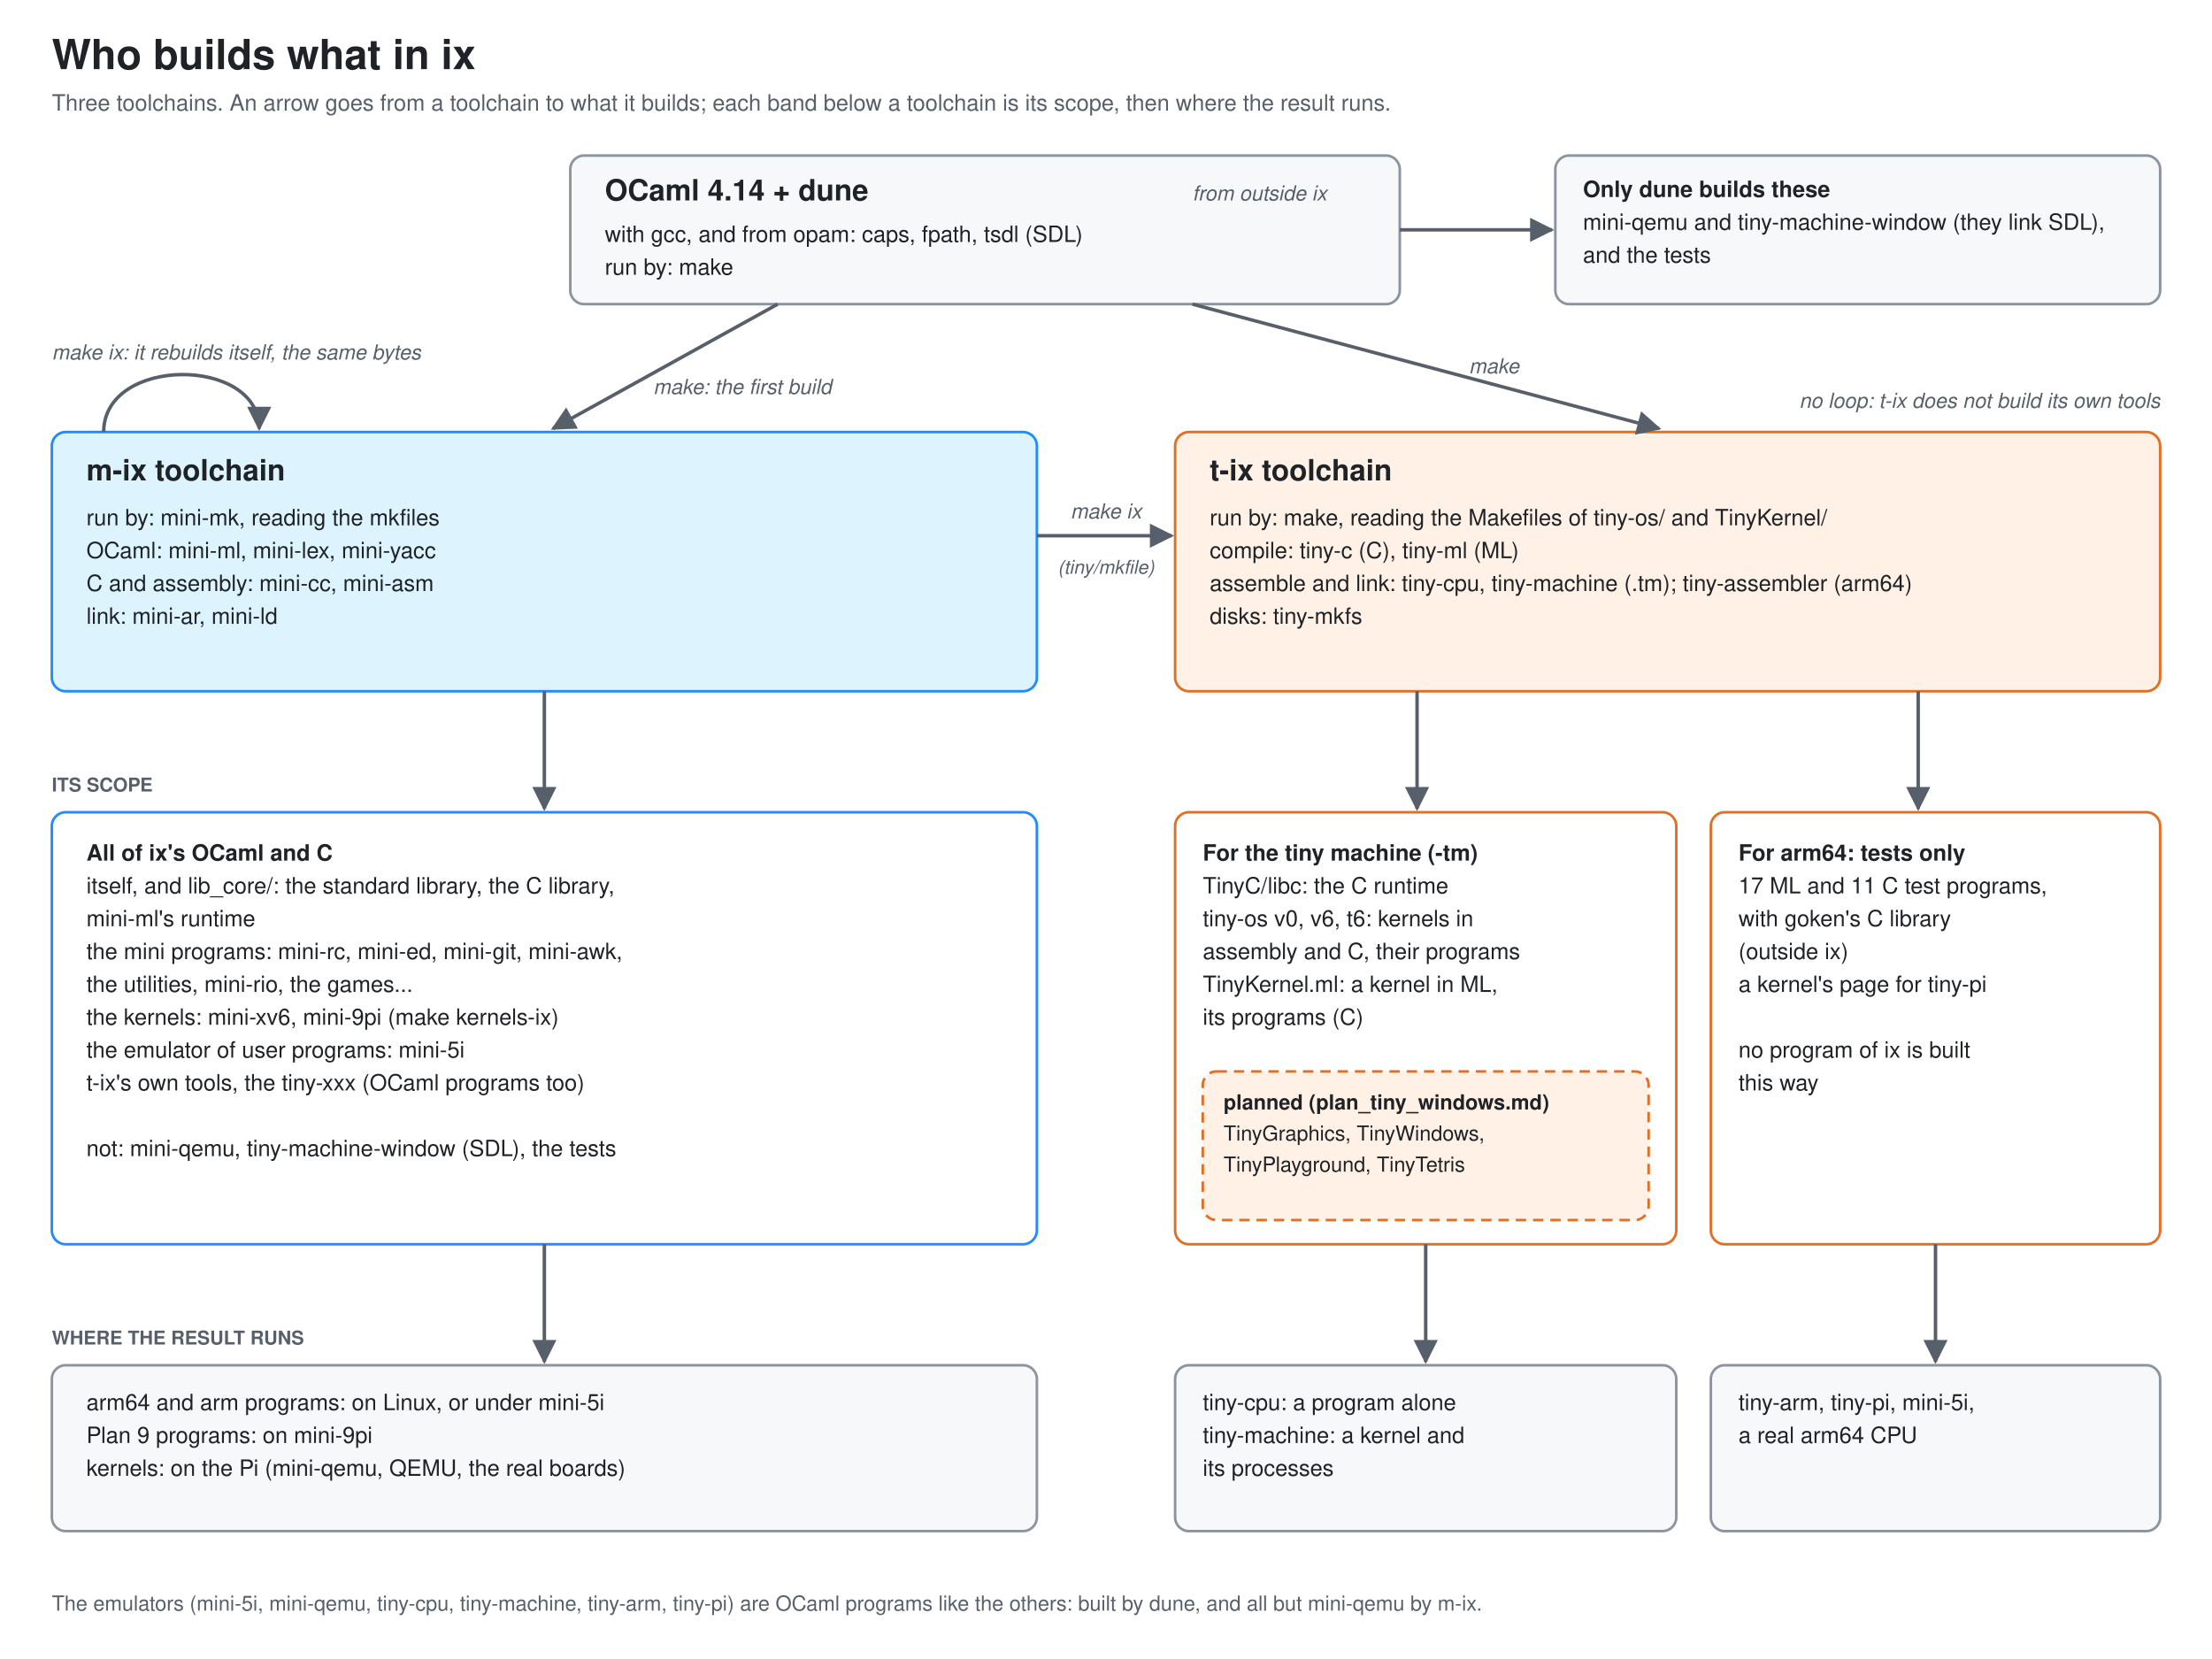
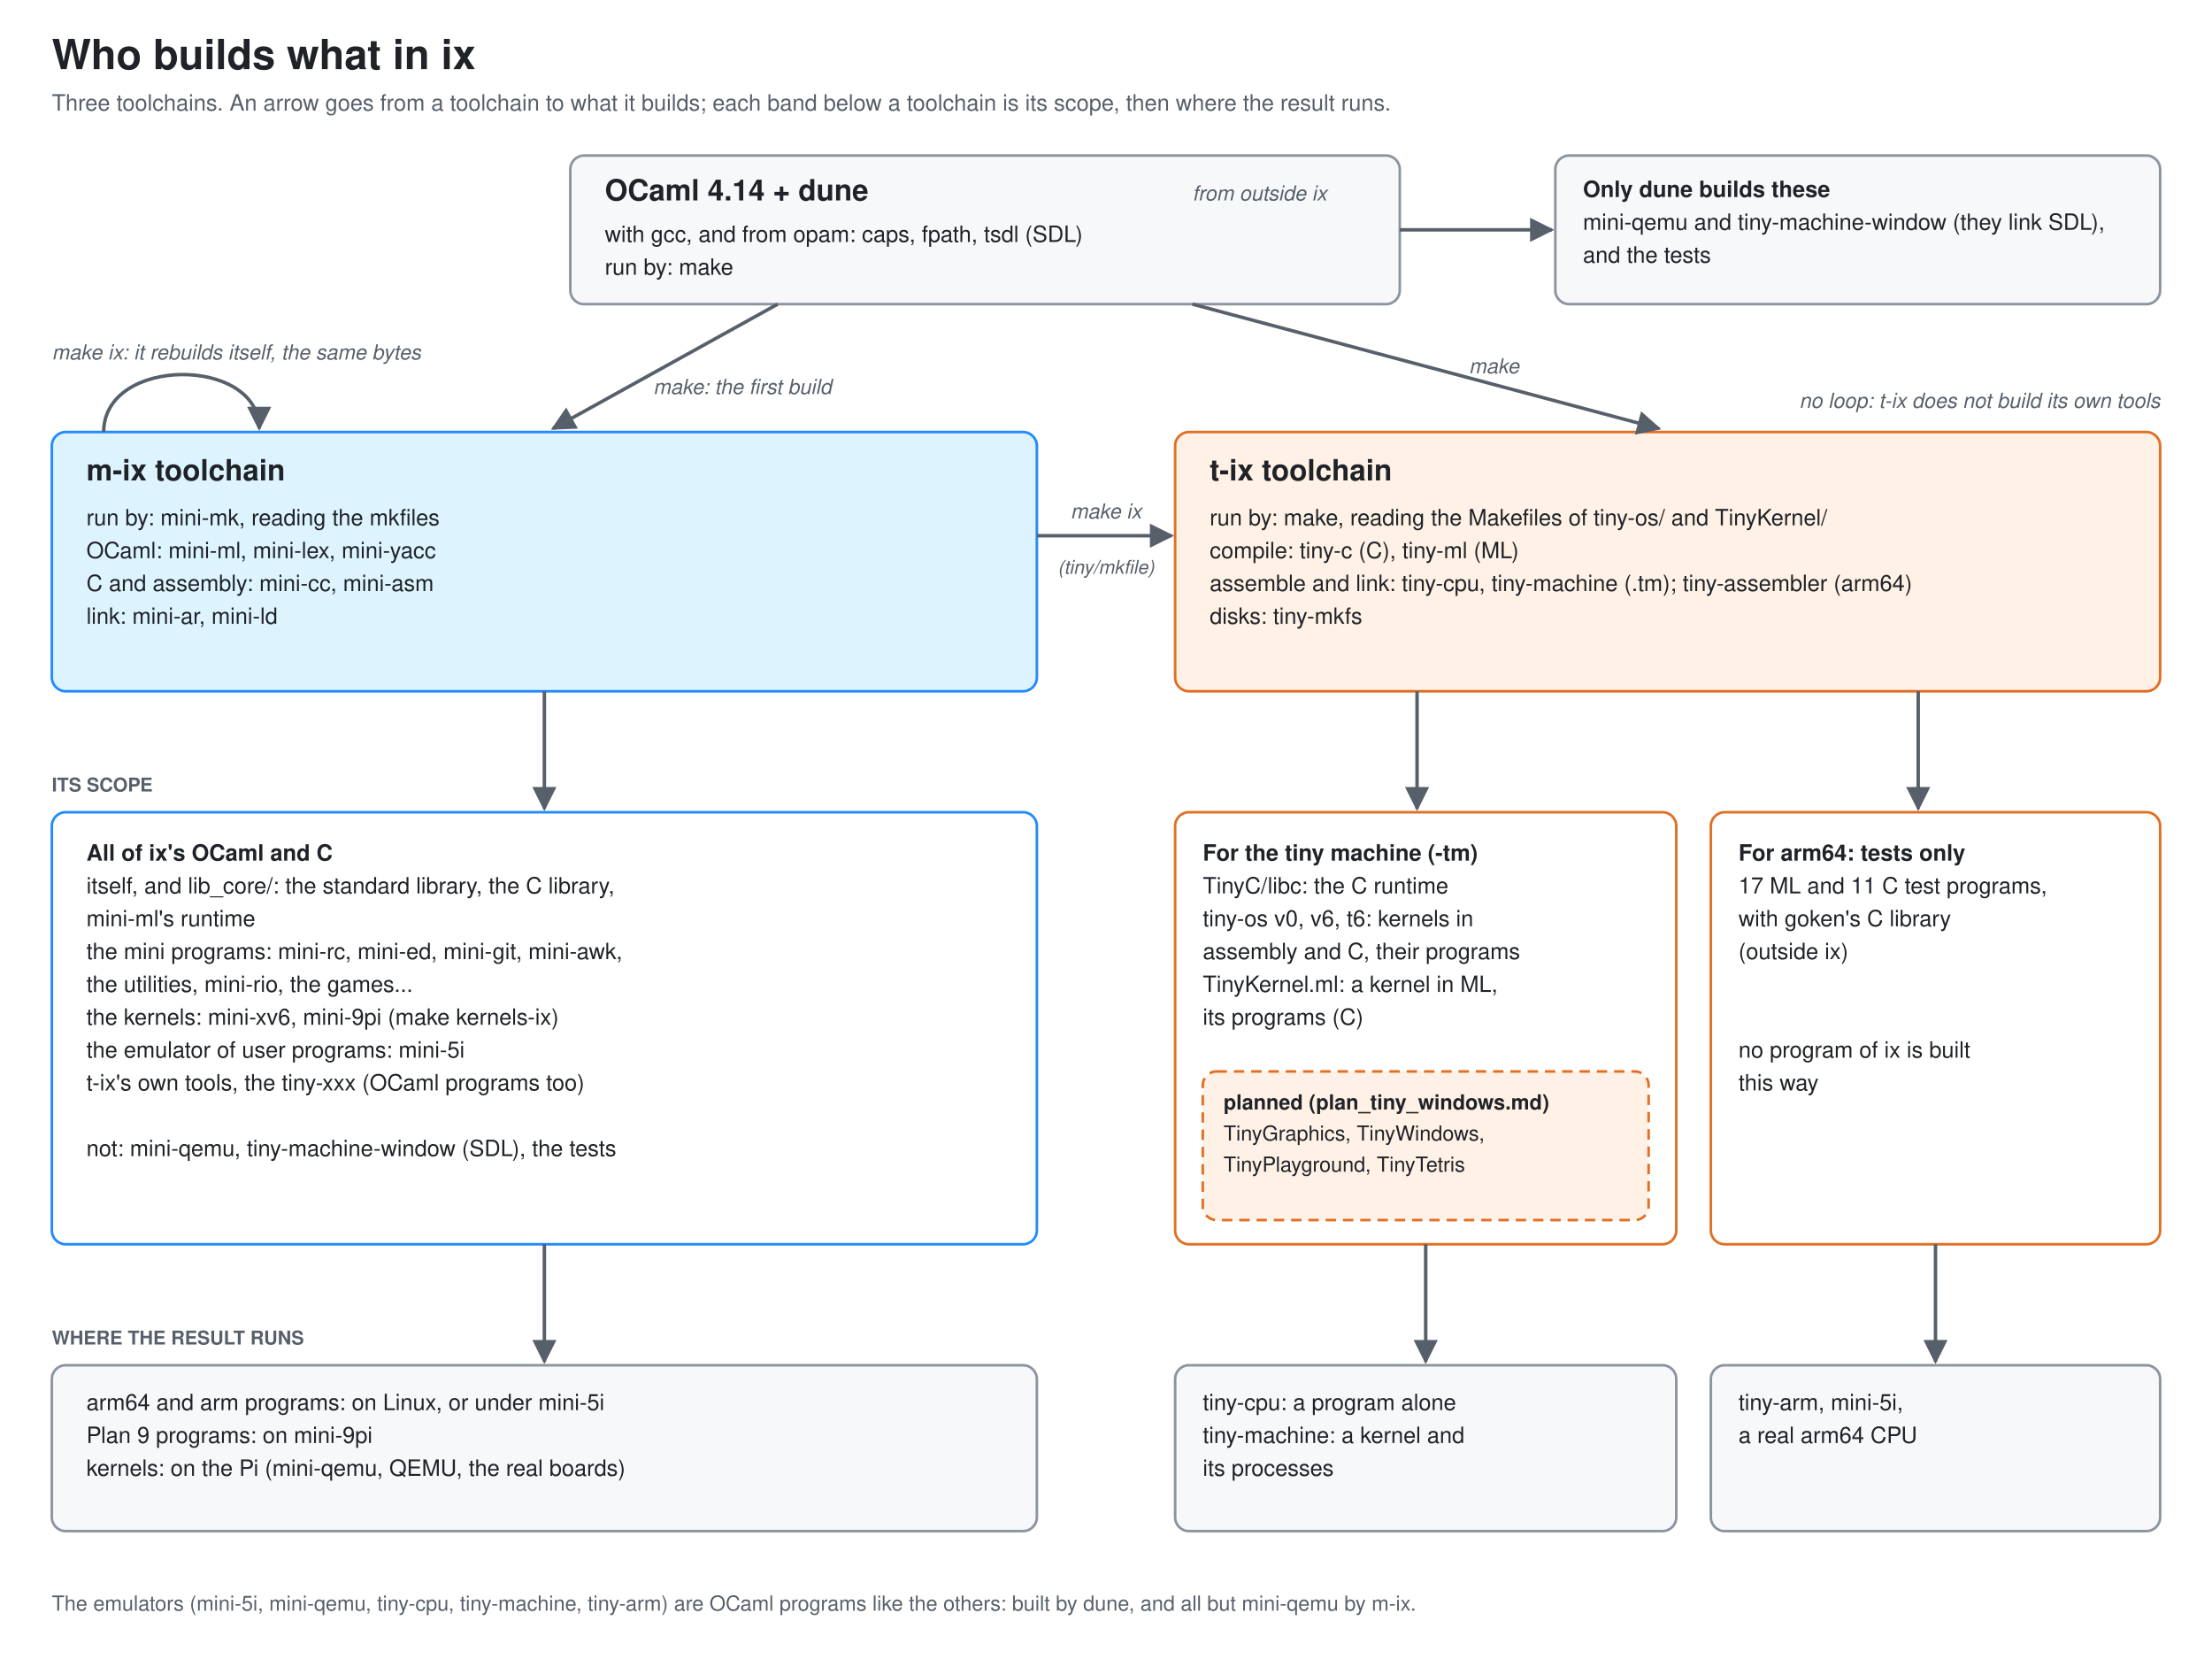
<svg xmlns="http://www.w3.org/2000/svg" viewBox="0 0 1280 960" width="1280" height="960" font-family="-apple-system, BlinkMacSystemFont, 'Segoe UI', Helvetica, Arial, sans-serif">
  <defs>
    <marker id="a" viewBox="0 0 10 10" refX="9" refY="5" markerWidth="7" markerHeight="7" orient="auto-start-reverse">
      <path d="M0 0L10 5L0 10z" fill="#57606a" />
    </marker>
  </defs>
  <rect width="1280" height="960" fill="#ffffff" />
  <text x="30" y="40" font-size="24" font-weight="600" fill="#1f2328" text-anchor="start">Who builds what in ix</text>
  <text x="30" y="64" font-size="13" font-weight="normal" fill="#57606a" text-anchor="start">Three toolchains. An arrow goes from a toolchain to what it builds; each band below a toolchain is its scope, then where the result runs.</text>
  <rect x="330" y="90" width="480" height="86" rx="8" fill="#f6f8fa" stroke="#8c959f" stroke-width="1.5" />
  <text x="350" y="116" font-size="17" font-weight="600" fill="#1f2328" text-anchor="start">OCaml 4.14 + dune</text>
  <text x="690" y="116" font-size="12" font-weight="normal" fill="#57606a" text-anchor="start" font-style="italic">from outside ix</text>
  <text x="350" y="140" font-size="13" font-weight="normal" fill="#1f2328" text-anchor="start">with gcc, and from opam: caps, fpath, tsdl (SDL)</text>
  <text x="350" y="159" font-size="13" font-weight="normal" fill="#1f2328" text-anchor="start">run by: make</text>
  <rect x="900" y="90" width="350" height="86" rx="8" fill="#f6f8fa" stroke="#8c959f" stroke-width="1.5" />
  <text x="916" y="114" font-size="13" font-weight="600" fill="#1f2328" text-anchor="start">Only dune builds these</text>
  <text x="916" y="133" font-size="13" font-weight="normal" fill="#1f2328" text-anchor="start">mini-qemu and tiny-machine-window (they link SDL),</text>
  <text x="916" y="152" font-size="13" font-weight="normal" fill="#1f2328" text-anchor="start">and the tests</text>
  <line x1="810" y1="133" x2="898" y2="133" stroke="#57606a" stroke-width="2" marker-end="url(#a)" />
  <rect x="30" y="250" width="570" height="150" rx="8" fill="#ddf4ff" stroke="#218bff" stroke-width="1.5" />
  <text x="50" y="278" font-size="17" font-weight="600" fill="#1f2328" text-anchor="start">m-ix toolchain</text>
  <text x="50" y="304" font-size="13" font-weight="normal" fill="#1f2328" text-anchor="start">run by: mini-mk, reading the mkfiles</text>
  <text x="50" y="323" font-size="13" font-weight="normal" fill="#1f2328" text-anchor="start">OCaml:  mini-ml, mini-lex, mini-yacc</text>
  <text x="50" y="342" font-size="13" font-weight="normal" fill="#1f2328" text-anchor="start">C and assembly:  mini-cc, mini-asm</text>
  <text x="50" y="361" font-size="13" font-weight="normal" fill="#1f2328" text-anchor="start">link:  mini-ar, mini-ld</text>
  <rect x="680" y="250" width="570" height="150" rx="8" fill="#fff1e5" stroke="#e16f24" stroke-width="1.5" />
  <text x="700" y="278" font-size="17" font-weight="600" fill="#1f2328" text-anchor="start">t-ix toolchain</text>
  <text x="700" y="304" font-size="13" font-weight="normal" fill="#1f2328" text-anchor="start">run by: make, reading the Makefiles of tiny-os/ and TinyKernel/</text>
  <text x="700" y="323" font-size="13" font-weight="normal" fill="#1f2328" text-anchor="start">compile:  tiny-c (C), tiny-ml (ML)</text>
  <text x="700" y="342" font-size="13" font-weight="normal" fill="#1f2328" text-anchor="start">assemble and link:  tiny-cpu, tiny-machine (.tm); tiny-assembler (arm64)</text>
  <text x="700" y="361" font-size="13" font-weight="normal" fill="#1f2328" text-anchor="start">disks:  tiny-mkfs</text>
  <line x1="450" y1="176" x2="320" y2="248" stroke="#57606a" stroke-width="2" marker-end="url(#a)" />
  <text x="378" y="228" font-size="12" font-weight="normal" fill="#57606a" text-anchor="start" font-style="italic">make: the first build</text>
  <line x1="690" y1="176" x2="960" y2="248" stroke="#57606a" stroke-width="2" marker-end="url(#a)" />
  <text x="850" y="216" font-size="12" font-weight="normal" fill="#57606a" text-anchor="start" font-style="italic">make</text>
  <line x1="600" y1="310" x2="678" y2="310" stroke="#57606a" stroke-width="2" marker-end="url(#a)" />
  <text x="640" y="300" font-size="12" font-weight="normal" fill="#57606a" text-anchor="middle" font-style="italic">make ix</text>
  <text x="640" y="332" font-size="11" font-weight="normal" fill="#57606a" text-anchor="middle" font-style="italic">(tiny/mkfile)</text>
  <path d="M 60 250 C 60 206, 150 206, 150 248" fill="none" stroke="#57606a" stroke-width="2" marker-end="url(#a)" />
  <text x="30" y="208" font-size="12" font-weight="normal" fill="#57606a" text-anchor="start" font-style="italic">make ix: it rebuilds itself, the same bytes</text>
  <text x="1250" y="236" font-size="12" font-weight="normal" fill="#57606a" text-anchor="end" font-style="italic">no loop: t-ix does not build its own tools</text>
  <text x="30" y="458" font-size="11" font-weight="600" fill="#57606a" text-anchor="start">ITS SCOPE</text>
  <line x1="315" y1="400" x2="315" y2="468" stroke="#57606a" stroke-width="2" marker-end="url(#a)" />
  <rect x="30" y="470" width="570" height="250" rx="8" fill="#ffffff" stroke="#218bff" stroke-width="1.5" />
  <text x="50" y="498" font-size="13" font-weight="600" fill="#1f2328" text-anchor="start">All of ix's OCaml and C</text>
  <text x="50" y="517" font-size="13" font-weight="normal" fill="#1f2328" text-anchor="start">itself, and lib_core/: the standard library, the C library,</text>
  <text x="50" y="536" font-size="13" font-weight="normal" fill="#1f2328" text-anchor="start">    mini-ml's runtime</text>
  <text x="50" y="555" font-size="13" font-weight="normal" fill="#1f2328" text-anchor="start">the mini programs: mini-rc, mini-ed, mini-git, mini-awk,</text>
  <text x="50" y="574" font-size="13" font-weight="normal" fill="#1f2328" text-anchor="start">    the utilities, mini-rio, the games...</text>
  <text x="50" y="593" font-size="13" font-weight="normal" fill="#1f2328" text-anchor="start">the kernels: mini-xv6, mini-9pi (make kernels-ix)</text>
  <text x="50" y="612" font-size="13" font-weight="normal" fill="#1f2328" text-anchor="start">the emulator of user programs: mini-5i</text>
  <text x="50" y="631" font-size="13" font-weight="normal" fill="#1f2328" text-anchor="start">t-ix's own tools, the tiny-xxx (OCaml programs too)</text>
  <text x="50" y="650" font-size="13" font-weight="normal" fill="#1f2328" text-anchor="start" />
  <text x="50" y="669" font-size="13" font-weight="normal" fill="#1f2328" text-anchor="start">not: mini-qemu, tiny-machine-window (SDL), the tests</text>
  <line x1="820" y1="400" x2="820" y2="468" stroke="#57606a" stroke-width="2" marker-end="url(#a)" />
  <line x1="1110" y1="400" x2="1110" y2="468" stroke="#57606a" stroke-width="2" marker-end="url(#a)" />
  <rect x="680" y="470" width="290" height="250" rx="8" fill="#ffffff" stroke="#e16f24" stroke-width="1.5" />
  <text x="696" y="498" font-size="13" font-weight="600" fill="#1f2328" text-anchor="start">For the tiny machine (-tm)</text>
  <text x="696" y="517" font-size="13" font-weight="normal" fill="#1f2328" text-anchor="start">TinyC/libc: the C runtime</text>
  <text x="696" y="536" font-size="13" font-weight="normal" fill="#1f2328" text-anchor="start">tiny-os v0, v6, t6: kernels in</text>
  <text x="696" y="555" font-size="13" font-weight="normal" fill="#1f2328" text-anchor="start">    assembly and C, their programs</text>
  <text x="696" y="574" font-size="13" font-weight="normal" fill="#1f2328" text-anchor="start">TinyKernel.ml: a kernel in ML,</text>
  <text x="696" y="593" font-size="13" font-weight="normal" fill="#1f2328" text-anchor="start">    its programs (C)</text>
  <rect x="696" y="620" width="258" height="86" rx="8" fill="#fff1e5" stroke="#e16f24" stroke-width="1.5" stroke-dasharray="6 4" />
  <text x="708" y="642" font-size="12" font-weight="600" fill="#1f2328" text-anchor="start">planned (plan_tiny_windows.md)</text>
  <text x="708" y="660" font-size="12" font-weight="normal" fill="#1f2328" text-anchor="start">TinyGraphics, TinyWindows,</text>
  <text x="708" y="678" font-size="12" font-weight="normal" fill="#1f2328" text-anchor="start">TinyPlayground, TinyTetris</text>
  <rect x="990" y="470" width="260" height="250" rx="8" fill="#ffffff" stroke="#e16f24" stroke-width="1.5" />
  <text x="1006" y="498" font-size="13" font-weight="600" fill="#1f2328" text-anchor="start">For arm64: tests only</text>
  <text x="1006" y="517" font-size="13" font-weight="normal" fill="#1f2328" text-anchor="start">17 ML and 11 C test programs,</text>
  <text x="1006" y="536" font-size="13" font-weight="normal" fill="#1f2328" text-anchor="start">    with goken's C library</text>
  <text x="1006" y="555" font-size="13" font-weight="normal" fill="#1f2328" text-anchor="start">    (outside ix)</text>
-   <text x="1006" y="574" font-size="13" font-weight="normal" fill="#1f2328" text-anchor="start">a kernel's page for tiny-pi</text>
+   <text x="1006" y="574" font-size="13" font-weight="normal" fill="#1f2328" text-anchor="start" />
  <text x="1006" y="593" font-size="13" font-weight="normal" fill="#1f2328" text-anchor="start" />
  <text x="1006" y="612" font-size="13" font-weight="normal" fill="#1f2328" text-anchor="start">no program of ix is built</text>
  <text x="1006" y="631" font-size="13" font-weight="normal" fill="#1f2328" text-anchor="start">this way</text>
  <text x="30" y="778" font-size="11" font-weight="600" fill="#57606a" text-anchor="start">WHERE THE RESULT RUNS</text>
  <line x1="315" y1="720" x2="315" y2="788" stroke="#57606a" stroke-width="2" marker-end="url(#a)" />
  <line x1="825" y1="720" x2="825" y2="788" stroke="#57606a" stroke-width="2" marker-end="url(#a)" />
  <line x1="1120" y1="720" x2="1120" y2="788" stroke="#57606a" stroke-width="2" marker-end="url(#a)" />
  <rect x="30" y="790" width="570" height="96" rx="8" fill="#f6f8fa" stroke="#8c959f" stroke-width="1.5" />
  <text x="50" y="816" font-size="13" font-weight="normal" fill="#1f2328" text-anchor="start">arm64 and arm programs: on Linux, or under mini-5i</text>
  <text x="50" y="835" font-size="13" font-weight="normal" fill="#1f2328" text-anchor="start">Plan 9 programs: on mini-9pi</text>
  <text x="50" y="854" font-size="13" font-weight="normal" fill="#1f2328" text-anchor="start">kernels: on the Pi (mini-qemu, QEMU, the real boards)</text>
  <rect x="680" y="790" width="290" height="96" rx="8" fill="#f6f8fa" stroke="#8c959f" stroke-width="1.5" />
  <text x="696" y="816" font-size="13" font-weight="normal" fill="#1f2328" text-anchor="start">tiny-cpu: a program alone</text>
  <text x="696" y="835" font-size="13" font-weight="normal" fill="#1f2328" text-anchor="start">tiny-machine: a kernel and</text>
  <text x="696" y="854" font-size="13" font-weight="normal" fill="#1f2328" text-anchor="start">    its processes</text>
  <rect x="990" y="790" width="260" height="96" rx="8" fill="#f6f8fa" stroke="#8c959f" stroke-width="1.5" />
-   <text x="1006" y="816" font-size="13" font-weight="normal" fill="#1f2328" text-anchor="start">tiny-arm, tiny-pi, mini-5i,</text>
+   <text x="1006" y="816" font-size="13" font-weight="normal" fill="#1f2328" text-anchor="start">tiny-arm, mini-5i,</text>
  <text x="1006" y="835" font-size="13" font-weight="normal" fill="#1f2328" text-anchor="start">a real arm64 CPU</text>
-   <text x="30" y="932" font-size="12" font-weight="normal" fill="#57606a" text-anchor="start">The emulators (mini-5i, mini-qemu, tiny-cpu, tiny-machine, tiny-arm, tiny-pi) are OCaml programs like the others: built by dune, and all but mini-qemu by m-ix.</text>
+   <text x="30" y="932" font-size="12" font-weight="normal" fill="#57606a" text-anchor="start">The emulators (mini-5i, mini-qemu, tiny-cpu, tiny-machine, tiny-arm) are OCaml programs like the others: built by dune, and all but mini-qemu by m-ix.</text>
</svg>
